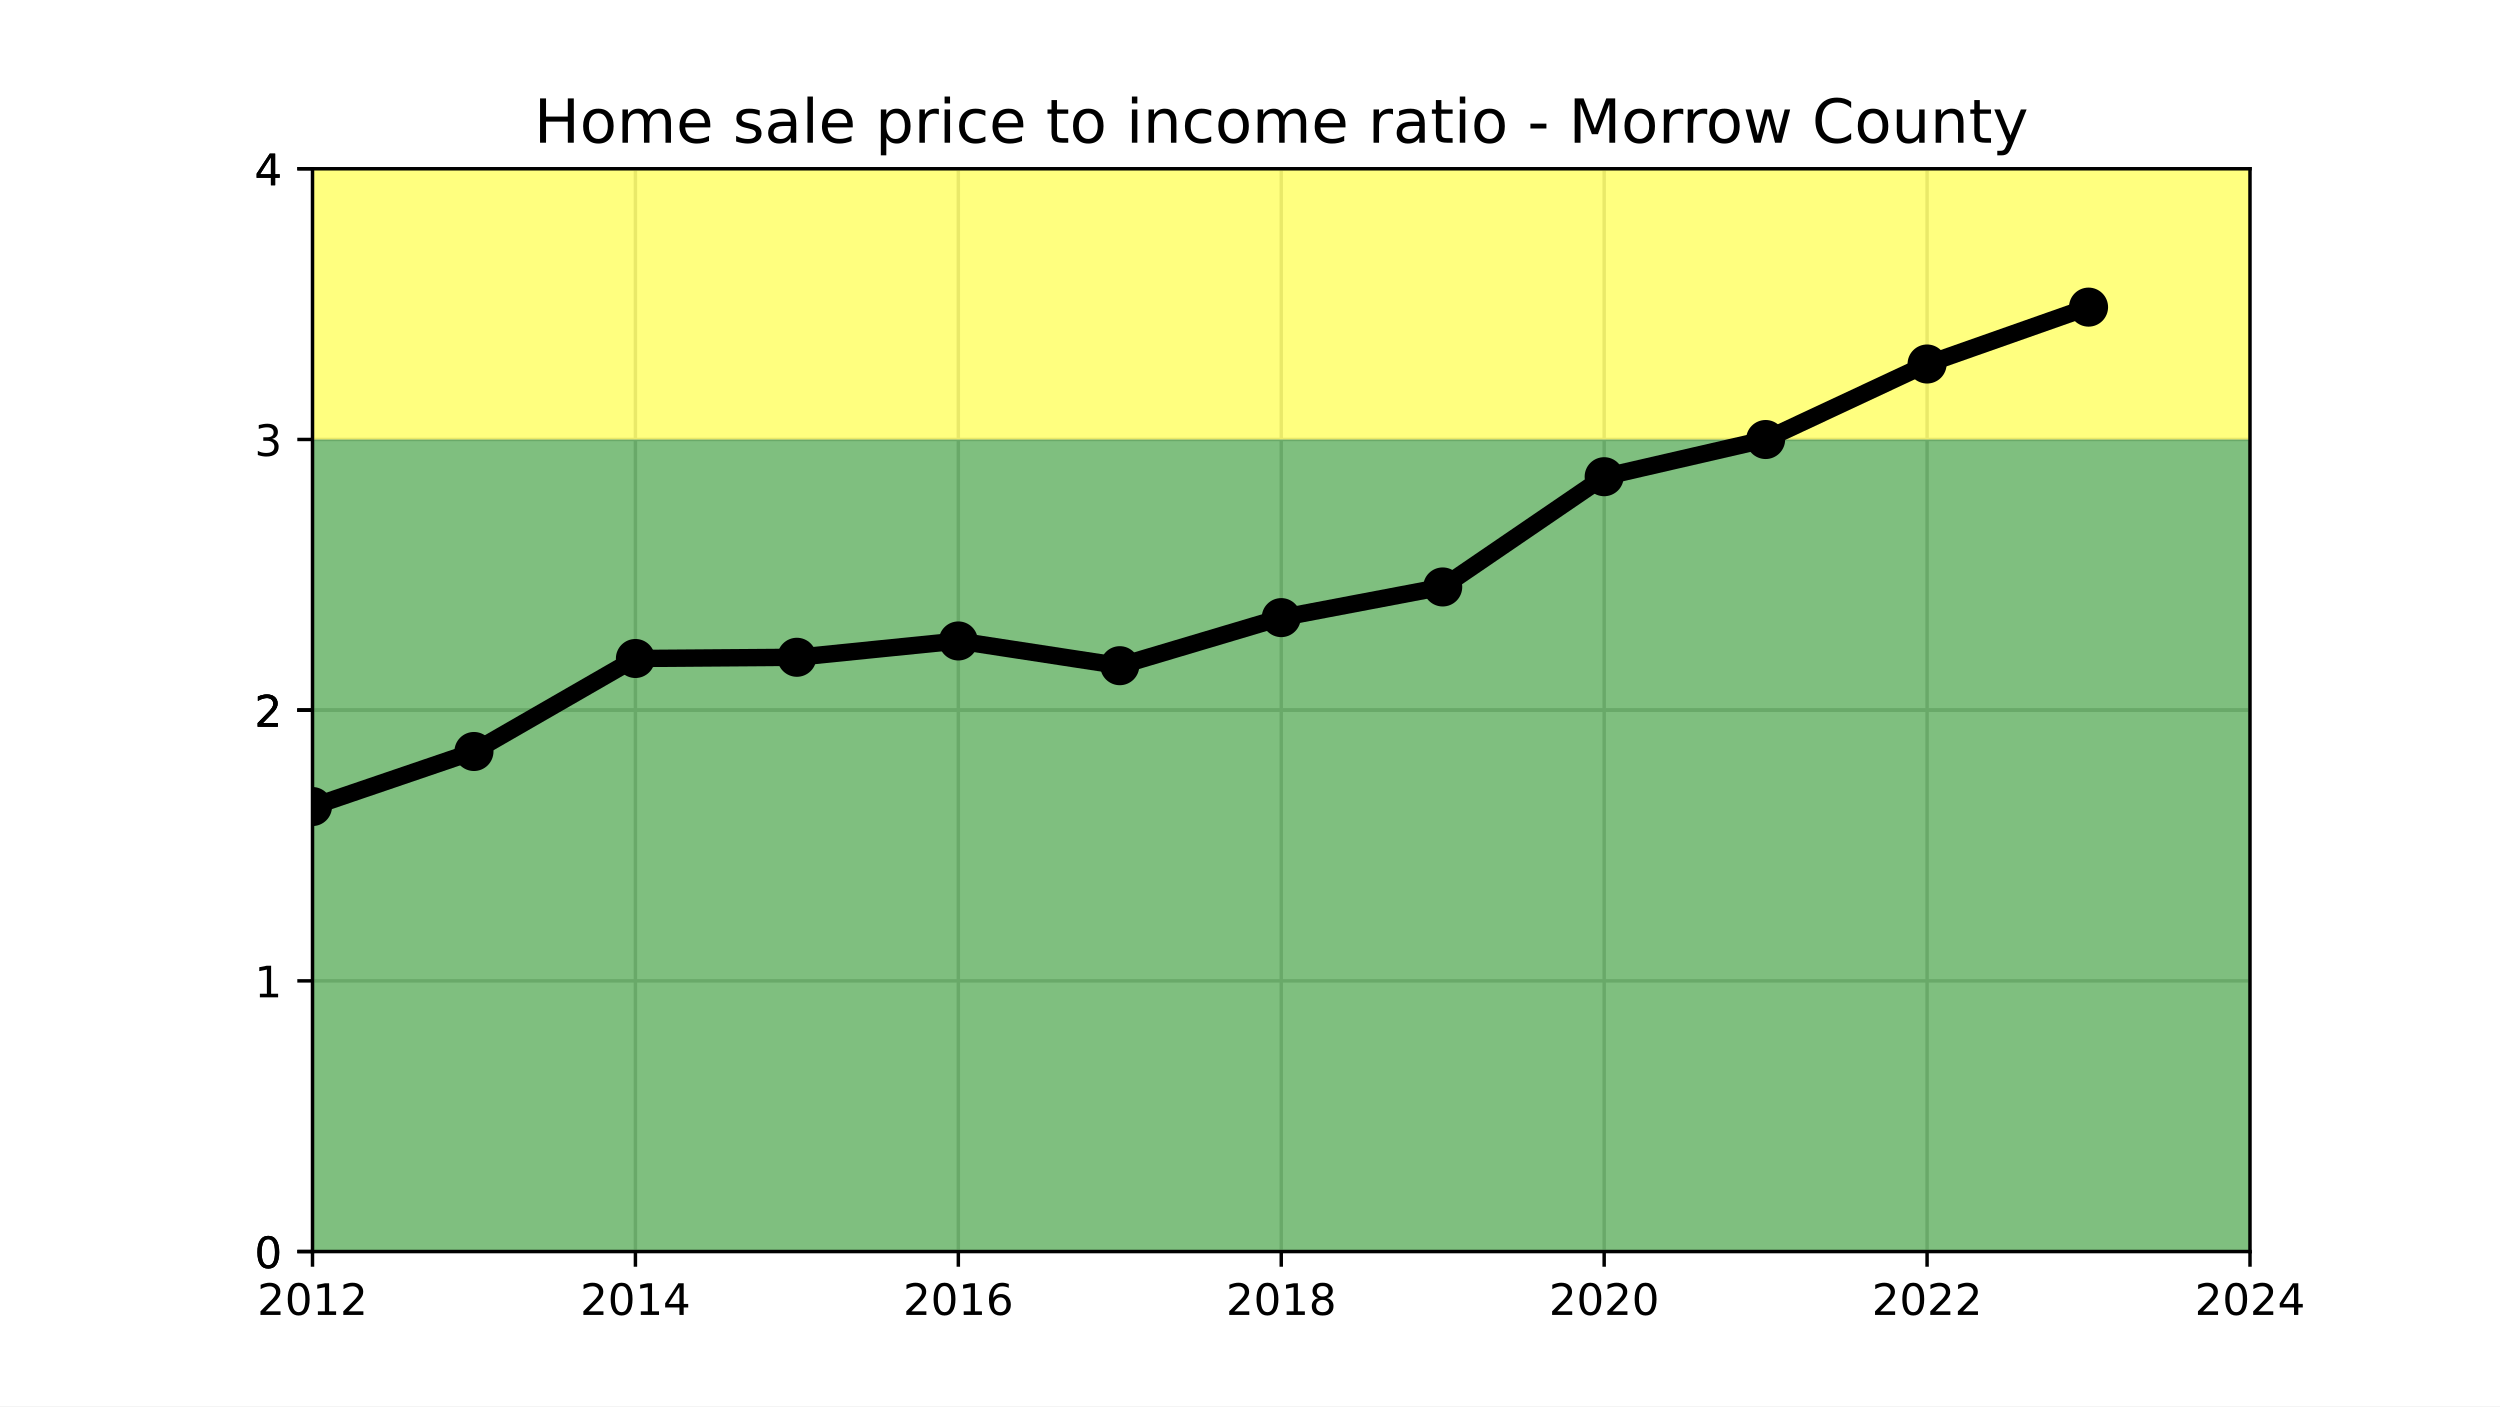
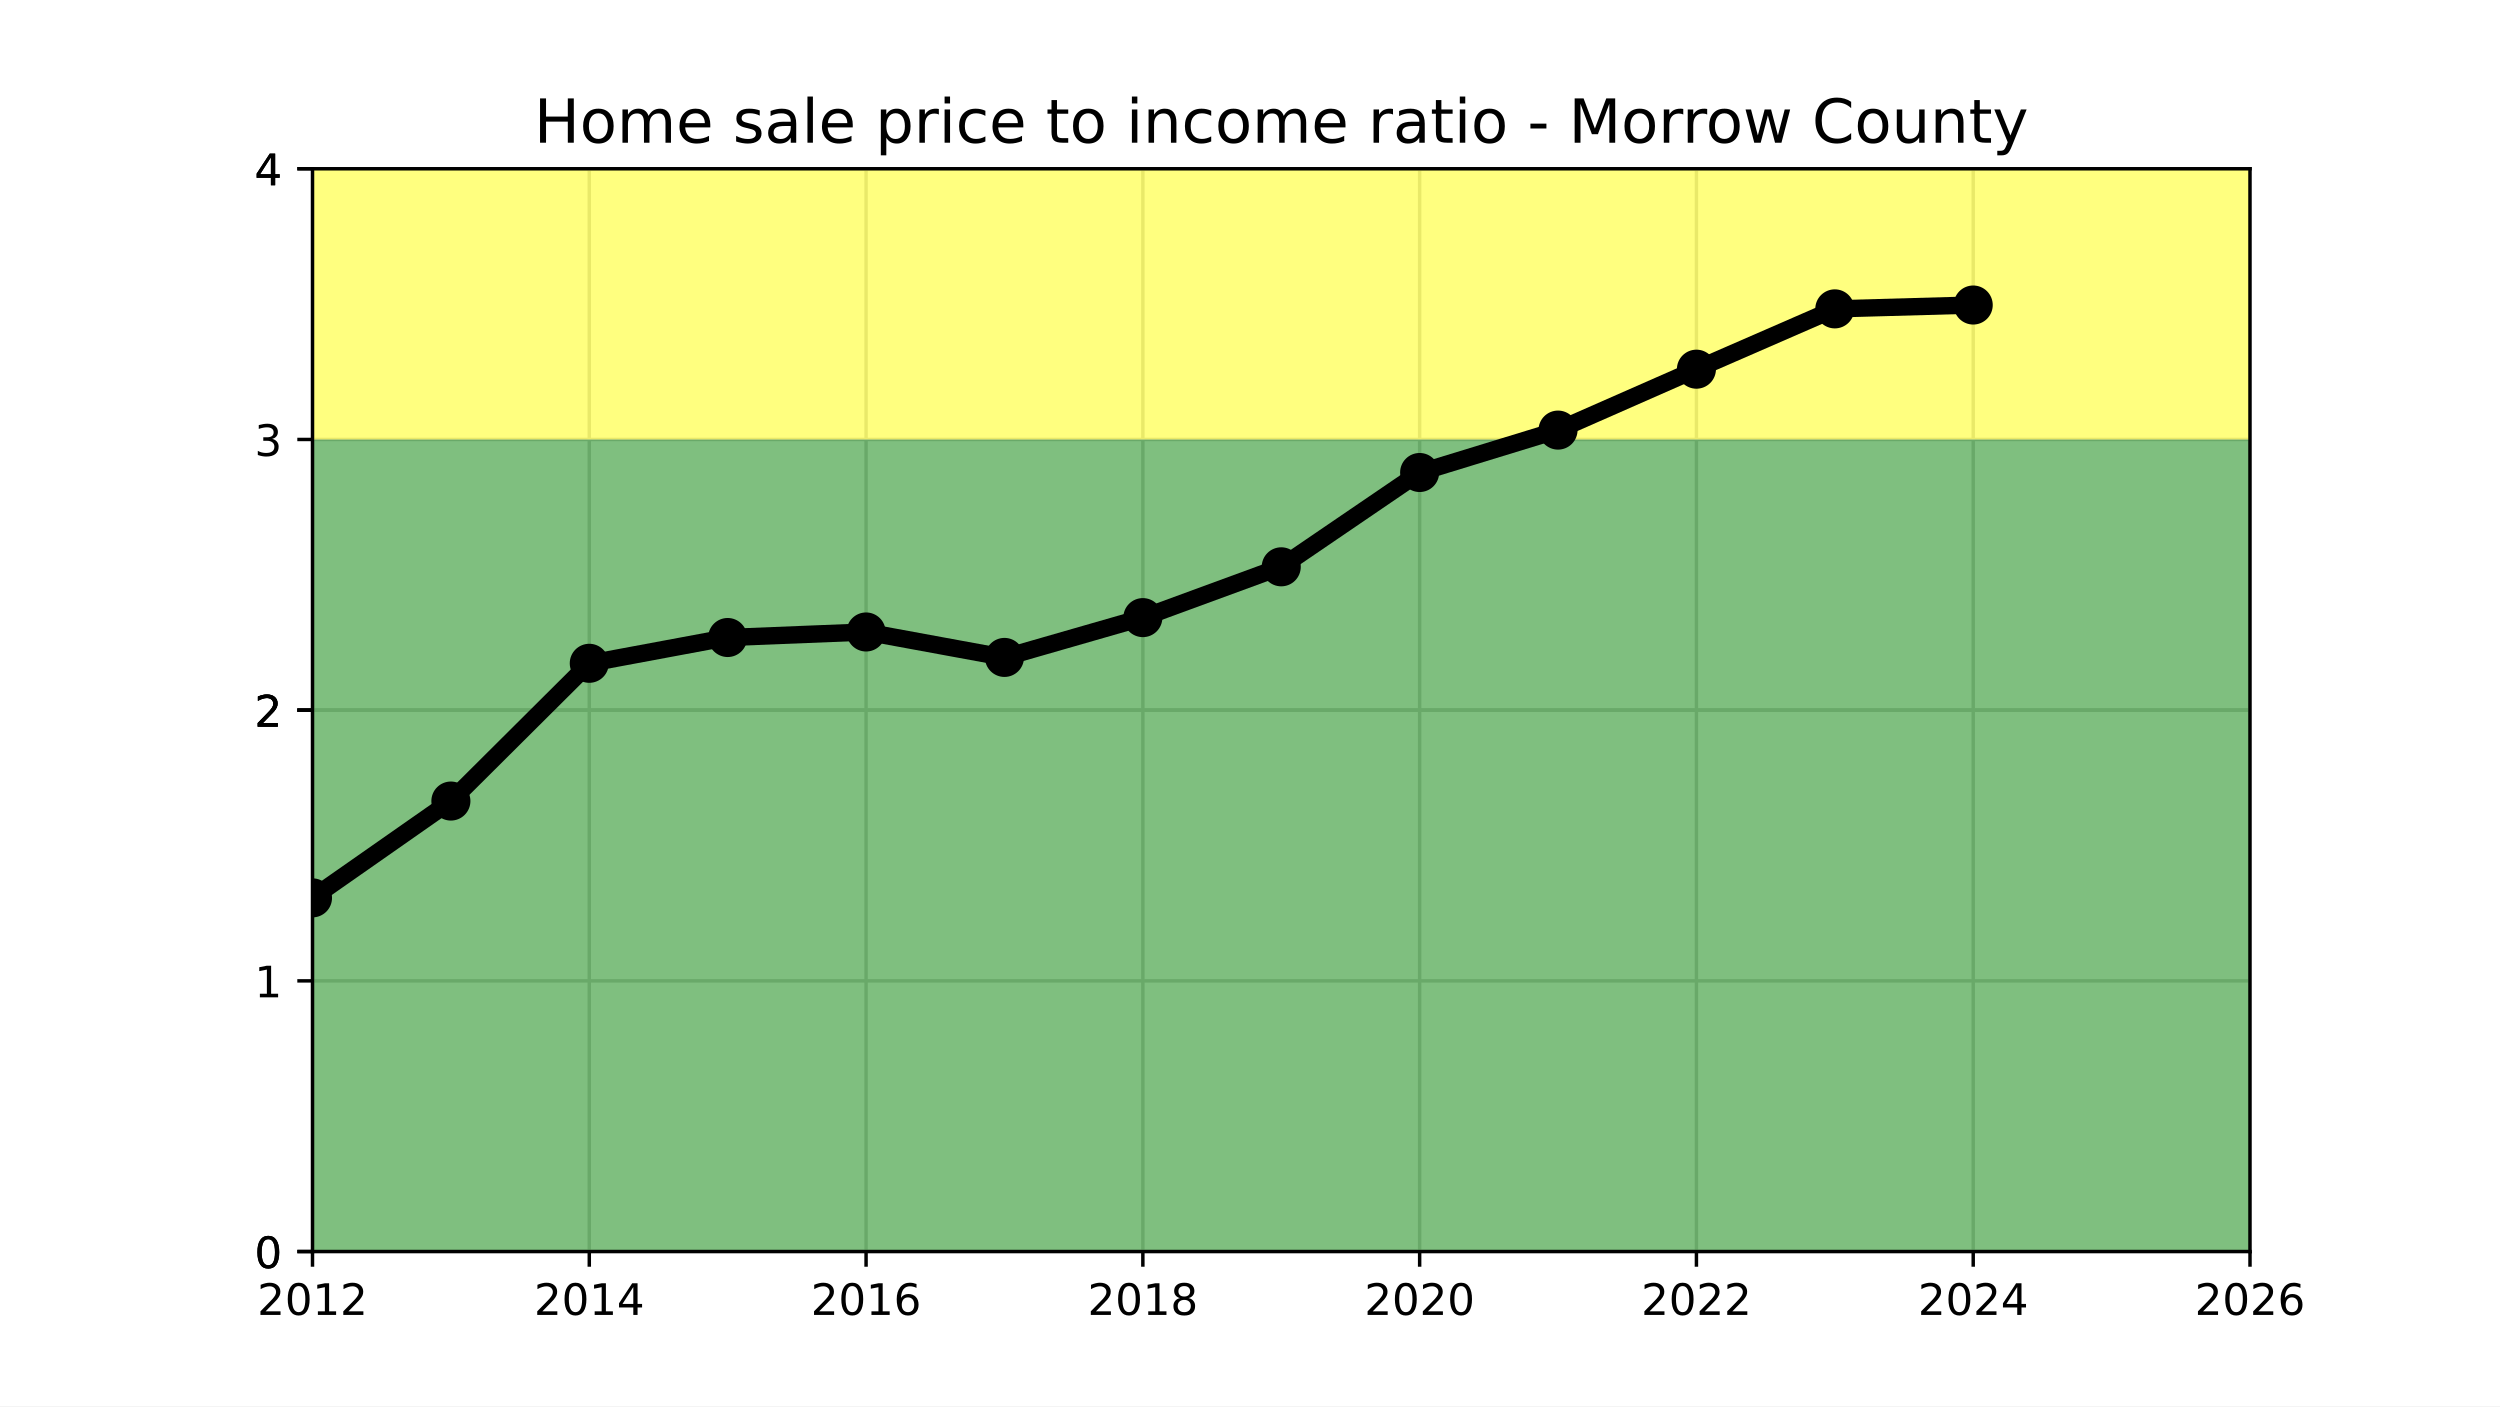
<svg xmlns="http://www.w3.org/2000/svg" xmlns:xlink="http://www.w3.org/1999/xlink" width="576pt" height="324pt" viewBox="0 0 576 324" version="1.1">
  <defs>
    <style type="text/css">*{stroke-linejoin: round; stroke-linecap: butt}</style>
  </defs>
  <g id="figure_1">
    <g id="patch_1">
      <path d="M 0 324  L 576 324  L 576 0  L 0 0  z " style="fill: #ffffff" />
    </g>
    <g id="axes_1">
      <g id="patch_2">
        <path d="M 72 288.36  L 518.4 288.36  L 518.4 38.88  L 72 38.88  z " style="fill: #ffffff" />
      </g>
      <g id="matplotlib.axis_1">
        <g id="xtick_1">
          <g id="line2d_1">
-             <path d="M 72 288.36  L 72 38.88  " clip-path="url(#p64c74c448a)" style="fill: none; stroke: #d3d3d3; stroke-width: 0.8; stroke-linecap: square" />
+             <path d="M 72 288.36  L 72 38.88  " clip-path="url(#p9c71d066c0)" style="fill: none; stroke: #d3d3d3; stroke-width: 0.8; stroke-linecap: square" />
          </g>
          <g id="line2d_2">
            <defs>
-               <path id="m4a37ab1727" d="M 0 0  L 0 3.5  " style="stroke: #000000; stroke-width: 0.8" />
+               <path id="m30956fd23c" d="M 0 0  L 0 3.5  " style="stroke: #000000; stroke-width: 0.8" />
            </defs>
            <g>
-               <use xlink:href="#m4a37ab1727" x="72" y="288.36" style="stroke: #000000; stroke-width: 0.8" />
+               <use xlink:href="#m30956fd23c" x="72" y="288.36" style="stroke: #000000; stroke-width: 0.8" />
            </g>
          </g>
          <g id="text_1">
            <g transform="translate(59.275 302.9584) scale(0.1 -0.1)">
              <defs>
                <path id="DejaVuSans-32" d="M 1228 531  L 3431 531  L 3431 0  L 469 0  L 469 531  Q 828 903 1448 1529  Q 2069 2156 2228 2338  Q 2531 2678 2651 2914  Q 2772 3150 2772 3378  Q 2772 3750 2511 3984  Q 2250 4219 1831 4219  Q 1534 4219 1204 4116  Q 875 4013 500 3803  L 500 4441  Q 881 4594 1212 4672  Q 1544 4750 1819 4750  Q 2544 4750 2975 4387  Q 3406 4025 3406 3419  Q 3406 3131 3298 2873  Q 3191 2616 2906 2266  Q 2828 2175 2409 1742  Q 1991 1309 1228 531  z " transform="scale(0.015625)" />
                <path id="DejaVuSans-30" d="M 2034 4250  Q 1547 4250 1301 3770  Q 1056 3291 1056 2328  Q 1056 1369 1301 889  Q 1547 409 2034 409  Q 2525 409 2770 889  Q 3016 1369 3016 2328  Q 3016 3291 2770 3770  Q 2525 4250 2034 4250  z M 2034 4750  Q 2819 4750 3233 4129  Q 3647 3509 3647 2328  Q 3647 1150 3233 529  Q 2819 -91 2034 -91  Q 1250 -91 836 529  Q 422 1150 422 2328  Q 422 3509 836 4129  Q 1250 4750 2034 4750  z " transform="scale(0.015625)" />
                <path id="DejaVuSans-31" d="M 794 531  L 1825 531  L 1825 4091  L 703 3866  L 703 4441  L 1819 4666  L 2450 4666  L 2450 531  L 3481 531  L 3481 0  L 794 0  L 794 531  z " transform="scale(0.015625)" />
              </defs>
              <use xlink:href="#DejaVuSans-32" />
-               <use xlink:href="#DejaVuSans-30" x="63.623" />
-               <use xlink:href="#DejaVuSans-31" x="127.246" />
-               <use xlink:href="#DejaVuSans-32" x="190.869" />
+               <use xlink:href="#DejaVuSans-30" transform="translate(63.62305 0)" />
+               <use xlink:href="#DejaVuSans-31" transform="translate(127.2461 0)" />
+               <use xlink:href="#DejaVuSans-32" transform="translate(190.8691 0)" />
            </g>
          </g>
        </g>
        <g id="xtick_2">
          <g id="line2d_3">
-             <path d="M 146.4 288.36  L 146.4 38.88  " clip-path="url(#p64c74c448a)" style="fill: none; stroke: #d3d3d3; stroke-width: 0.8; stroke-linecap: square" />
+             <path d="M 135.771 288.36  L 135.771 38.88  " clip-path="url(#p9c71d066c0)" style="fill: none; stroke: #d3d3d3; stroke-width: 0.8; stroke-linecap: square" />
          </g>
          <g id="line2d_4">
            <g>
-               <use xlink:href="#m4a37ab1727" x="146.4" y="288.36" style="stroke: #000000; stroke-width: 0.8" />
+               <use xlink:href="#m30956fd23c" x="135.771" y="288.36" style="stroke: #000000; stroke-width: 0.8" />
            </g>
          </g>
          <g id="text_2">
-             <g transform="translate(133.675 302.9584) scale(0.1 -0.1)">
+             <g transform="translate(123.0464 302.9584) scale(0.1 -0.1)">
              <defs>
                <path id="DejaVuSans-34" d="M 2419 4116  L 825 1625  L 2419 1625  L 2419 4116  z M 2253 4666  L 3047 4666  L 3047 1625  L 3713 1625  L 3713 1100  L 3047 1100  L 3047 0  L 2419 0  L 2419 1100  L 313 1100  L 313 1709  L 2253 4666  z " transform="scale(0.015625)" />
              </defs>
              <use xlink:href="#DejaVuSans-32" />
-               <use xlink:href="#DejaVuSans-30" x="63.623" />
-               <use xlink:href="#DejaVuSans-31" x="127.246" />
-               <use xlink:href="#DejaVuSans-34" x="190.869" />
+               <use xlink:href="#DejaVuSans-30" transform="translate(63.62305 0)" />
+               <use xlink:href="#DejaVuSans-31" transform="translate(127.2461 0)" />
+               <use xlink:href="#DejaVuSans-34" transform="translate(190.8691 0)" />
            </g>
          </g>
        </g>
        <g id="xtick_3">
          <g id="line2d_5">
-             <path d="M 220.8 288.36  L 220.8 38.88  " clip-path="url(#p64c74c448a)" style="fill: none; stroke: #d3d3d3; stroke-width: 0.8; stroke-linecap: square" />
+             <path d="M 199.543 288.36  L 199.543 38.88  " clip-path="url(#p9c71d066c0)" style="fill: none; stroke: #d3d3d3; stroke-width: 0.8; stroke-linecap: square" />
          </g>
          <g id="line2d_6">
            <g>
-               <use xlink:href="#m4a37ab1727" x="220.8" y="288.36" style="stroke: #000000; stroke-width: 0.8" />
+               <use xlink:href="#m30956fd23c" x="199.543" y="288.36" style="stroke: #000000; stroke-width: 0.8" />
            </g>
          </g>
          <g id="text_3">
-             <g transform="translate(208.075 302.9584) scale(0.1 -0.1)">
+             <g transform="translate(186.8179 302.9584) scale(0.1 -0.1)">
              <defs>
                <path id="DejaVuSans-36" d="M 2113 2584  Q 1688 2584 1439 2293  Q 1191 2003 1191 1497  Q 1191 994 1439 701  Q 1688 409 2113 409  Q 2538 409 2786 701  Q 3034 994 3034 1497  Q 3034 2003 2786 2293  Q 2538 2584 2113 2584  z M 3366 4563  L 3366 3988  Q 3128 4100 2886 4159  Q 2644 4219 2406 4219  Q 1781 4219 1451 3797  Q 1122 3375 1075 2522  Q 1259 2794 1537 2939  Q 1816 3084 2150 3084  Q 2853 3084 3261 2657  Q 3669 2231 3669 1497  Q 3669 778 3244 343  Q 2819 -91 2113 -91  Q 1303 -91 875 529  Q 447 1150 447 2328  Q 447 3434 972 4092  Q 1497 4750 2381 4750  Q 2619 4750 2861 4703  Q 3103 4656 3366 4563  z " transform="scale(0.015625)" />
              </defs>
              <use xlink:href="#DejaVuSans-32" />
-               <use xlink:href="#DejaVuSans-30" x="63.623" />
-               <use xlink:href="#DejaVuSans-31" x="127.246" />
-               <use xlink:href="#DejaVuSans-36" x="190.869" />
+               <use xlink:href="#DejaVuSans-30" transform="translate(63.62305 0)" />
+               <use xlink:href="#DejaVuSans-31" transform="translate(127.2461 0)" />
+               <use xlink:href="#DejaVuSans-36" transform="translate(190.8691 0)" />
            </g>
          </g>
        </g>
        <g id="xtick_4">
          <g id="line2d_7">
-             <path d="M 295.2 288.36  L 295.2 38.88  " clip-path="url(#p64c74c448a)" style="fill: none; stroke: #d3d3d3; stroke-width: 0.8; stroke-linecap: square" />
+             <path d="M 263.314 288.36  L 263.314 38.88  " clip-path="url(#p9c71d066c0)" style="fill: none; stroke: #d3d3d3; stroke-width: 0.8; stroke-linecap: square" />
          </g>
          <g id="line2d_8">
            <g>
-               <use xlink:href="#m4a37ab1727" x="295.2" y="288.36" style="stroke: #000000; stroke-width: 0.8" />
+               <use xlink:href="#m30956fd23c" x="263.314" y="288.36" style="stroke: #000000; stroke-width: 0.8" />
            </g>
          </g>
          <g id="text_4">
-             <g transform="translate(282.475 302.9584) scale(0.1 -0.1)">
+             <g transform="translate(250.5893 302.9584) scale(0.1 -0.1)">
              <defs>
                <path id="DejaVuSans-38" d="M 2034 2216  Q 1584 2216 1326 1975  Q 1069 1734 1069 1313  Q 1069 891 1326 650  Q 1584 409 2034 409  Q 2484 409 2743 651  Q 3003 894 3003 1313  Q 3003 1734 2745 1975  Q 2488 2216 2034 2216  z M 1403 2484  Q 997 2584 770 2862  Q 544 3141 544 3541  Q 544 4100 942 4425  Q 1341 4750 2034 4750  Q 2731 4750 3128 4425  Q 3525 4100 3525 3541  Q 3525 3141 3298 2862  Q 3072 2584 2669 2484  Q 3125 2378 3379 2068  Q 3634 1759 3634 1313  Q 3634 634 3220 271  Q 2806 -91 2034 -91  Q 1263 -91 848 271  Q 434 634 434 1313  Q 434 1759 690 2068  Q 947 2378 1403 2484  z M 1172 3481  Q 1172 3119 1398 2916  Q 1625 2713 2034 2713  Q 2441 2713 2670 2916  Q 2900 3119 2900 3481  Q 2900 3844 2670 4047  Q 2441 4250 2034 4250  Q 1625 4250 1398 4047  Q 1172 3844 1172 3481  z " transform="scale(0.015625)" />
              </defs>
              <use xlink:href="#DejaVuSans-32" />
-               <use xlink:href="#DejaVuSans-30" x="63.623" />
-               <use xlink:href="#DejaVuSans-31" x="127.246" />
-               <use xlink:href="#DejaVuSans-38" x="190.869" />
+               <use xlink:href="#DejaVuSans-30" transform="translate(63.62305 0)" />
+               <use xlink:href="#DejaVuSans-31" transform="translate(127.2461 0)" />
+               <use xlink:href="#DejaVuSans-38" transform="translate(190.8691 0)" />
            </g>
          </g>
        </g>
        <g id="xtick_5">
          <g id="line2d_9">
-             <path d="M 369.6 288.36  L 369.6 38.88  " clip-path="url(#p64c74c448a)" style="fill: none; stroke: #d3d3d3; stroke-width: 0.8; stroke-linecap: square" />
+             <path d="M 327.086 288.36  L 327.086 38.88  " clip-path="url(#p9c71d066c0)" style="fill: none; stroke: #d3d3d3; stroke-width: 0.8; stroke-linecap: square" />
          </g>
          <g id="line2d_10">
            <g>
-               <use xlink:href="#m4a37ab1727" x="369.6" y="288.36" style="stroke: #000000; stroke-width: 0.8" />
+               <use xlink:href="#m30956fd23c" x="327.086" y="288.36" style="stroke: #000000; stroke-width: 0.8" />
            </g>
          </g>
          <g id="text_5">
-             <g transform="translate(356.875 302.9584) scale(0.1 -0.1)">
-               <use xlink:href="#DejaVuSans-32" />
-               <use xlink:href="#DejaVuSans-30" x="63.623" />
-               <use xlink:href="#DejaVuSans-32" x="127.246" />
-               <use xlink:href="#DejaVuSans-30" x="190.869" />
+             <g transform="translate(314.3607 302.9584) scale(0.1 -0.1)">
+               <use xlink:href="#DejaVuSans-32" />
+               <use xlink:href="#DejaVuSans-30" transform="translate(63.62305 0)" />
+               <use xlink:href="#DejaVuSans-32" transform="translate(127.2461 0)" />
+               <use xlink:href="#DejaVuSans-30" transform="translate(190.8691 0)" />
            </g>
          </g>
        </g>
        <g id="xtick_6">
          <g id="line2d_11">
-             <path d="M 444 288.36  L 444 38.88  " clip-path="url(#p64c74c448a)" style="fill: none; stroke: #d3d3d3; stroke-width: 0.8; stroke-linecap: square" />
+             <path d="M 390.857 288.36  L 390.857 38.88  " clip-path="url(#p9c71d066c0)" style="fill: none; stroke: #d3d3d3; stroke-width: 0.8; stroke-linecap: square" />
          </g>
          <g id="line2d_12">
            <g>
-               <use xlink:href="#m4a37ab1727" x="444" y="288.36" style="stroke: #000000; stroke-width: 0.8" />
+               <use xlink:href="#m30956fd23c" x="390.857" y="288.36" style="stroke: #000000; stroke-width: 0.8" />
            </g>
          </g>
          <g id="text_6">
-             <g transform="translate(431.275 302.9584) scale(0.1 -0.1)">
-               <use xlink:href="#DejaVuSans-32" />
-               <use xlink:href="#DejaVuSans-30" x="63.623" />
-               <use xlink:href="#DejaVuSans-32" x="127.246" />
-               <use xlink:href="#DejaVuSans-32" x="190.869" />
+             <g transform="translate(378.1321 302.9584) scale(0.1 -0.1)">
+               <use xlink:href="#DejaVuSans-32" />
+               <use xlink:href="#DejaVuSans-30" transform="translate(63.62305 0)" />
+               <use xlink:href="#DejaVuSans-32" transform="translate(127.2461 0)" />
+               <use xlink:href="#DejaVuSans-32" transform="translate(190.8691 0)" />
            </g>
          </g>
        </g>
        <g id="xtick_7">
          <g id="line2d_13">
-             <path d="M 518.4 288.36  L 518.4 38.88  " clip-path="url(#p64c74c448a)" style="fill: none; stroke: #d3d3d3; stroke-width: 0.8; stroke-linecap: square" />
+             <path d="M 454.629 288.36  L 454.629 38.88  " clip-path="url(#p9c71d066c0)" style="fill: none; stroke: #d3d3d3; stroke-width: 0.8; stroke-linecap: square" />
          </g>
          <g id="line2d_14">
            <g>
-               <use xlink:href="#m4a37ab1727" x="518.4" y="288.36" style="stroke: #000000; stroke-width: 0.8" />
+               <use xlink:href="#m30956fd23c" x="454.629" y="288.36" style="stroke: #000000; stroke-width: 0.8" />
            </g>
          </g>
          <g id="text_7">
+             <g transform="translate(441.9036 302.9584) scale(0.1 -0.1)">
+               <use xlink:href="#DejaVuSans-32" />
+               <use xlink:href="#DejaVuSans-30" transform="translate(63.62305 0)" />
+               <use xlink:href="#DejaVuSans-32" transform="translate(127.2461 0)" />
+               <use xlink:href="#DejaVuSans-34" transform="translate(190.8691 0)" />
+             </g>
+           </g>
+         </g>
+         <g id="xtick_8">
+           <g id="line2d_15">
+             <path d="M 518.4 288.36  L 518.4 38.88  " clip-path="url(#p9c71d066c0)" style="fill: none; stroke: #d3d3d3; stroke-width: 0.8; stroke-linecap: square" />
+           </g>
+           <g id="line2d_16">
+             <g>
+               <use xlink:href="#m30956fd23c" x="518.4" y="288.36" style="stroke: #000000; stroke-width: 0.8" />
+             </g>
+           </g>
+           <g id="text_8">
            <g transform="translate(505.675 302.9584) scale(0.1 -0.1)">
              <use xlink:href="#DejaVuSans-32" />
-               <use xlink:href="#DejaVuSans-30" x="63.623" />
-               <use xlink:href="#DejaVuSans-32" x="127.246" />
-               <use xlink:href="#DejaVuSans-34" x="190.869" />
+               <use xlink:href="#DejaVuSans-30" transform="translate(63.62305 0)" />
+               <use xlink:href="#DejaVuSans-32" transform="translate(127.2461 0)" />
+               <use xlink:href="#DejaVuSans-36" transform="translate(190.8691 0)" />
            </g>
          </g>
        </g>
      </g>
      <g id="matplotlib.axis_2">
        <g id="ytick_1">
-           <g id="line2d_15">
-             <path d="M 72 288.36  L 518.4 288.36  " clip-path="url(#p64c74c448a)" style="fill: none; stroke: #d3d3d3; stroke-width: 0.8; stroke-linecap: square" />
-           </g>
-           <g id="line2d_16">
+           <g id="line2d_17">
+             <path d="M 72 288.36  L 518.4 288.36  " clip-path="url(#p9c71d066c0)" style="fill: none; stroke: #d3d3d3; stroke-width: 0.8; stroke-linecap: square" />
+           </g>
+           <g id="line2d_18">
            <defs>
-               <path id="m2f81e696f7" d="M 0 0  L -3.5 0  " style="stroke: #000000; stroke-width: 0.8" />
+               <path id="mfe10c73b22" d="M 0 0  L -3.5 0  " style="stroke: #000000; stroke-width: 0.8" />
            </defs>
            <g>
-               <use xlink:href="#m2f81e696f7" x="72" y="288.36" style="stroke: #000000; stroke-width: 0.8" />
-             </g>
-           </g>
-           <g id="text_8">
-             <g transform="translate(58.6375 292.1592) scale(0.1 -0.1)">
-               <use xlink:href="#DejaVuSans-30" />
-             </g>
-           </g>
-         </g>
-         <g id="ytick_2">
-           <g id="line2d_17">
-             <path d="M 72 288.36  L 518.4 288.36  " clip-path="url(#p64c74c448a)" style="fill: none; stroke: #d3d3d3; stroke-width: 0.8; stroke-linecap: square" />
-           </g>
-           <g id="line2d_18">
-             <g>
-               <use xlink:href="#m2f81e696f7" x="72" y="288.36" style="stroke: #000000; stroke-width: 0.8" />
+               <use xlink:href="#mfe10c73b22" x="72" y="288.36" style="stroke: #000000; stroke-width: 0.8" />
            </g>
          </g>
          <g id="text_9">
            <g transform="translate(58.6375 292.1592) scale(0.1 -0.1)">
              <use xlink:href="#DejaVuSans-30" />
            </g>
          </g>
        </g>
+         <g id="ytick_2">
+           <g id="line2d_19">
+             <path d="M 72 288.36  L 518.4 288.36  " clip-path="url(#p9c71d066c0)" style="fill: none; stroke: #d3d3d3; stroke-width: 0.8; stroke-linecap: square" />
+           </g>
+           <g id="line2d_20">
+             <g>
+               <use xlink:href="#mfe10c73b22" x="72" y="288.36" style="stroke: #000000; stroke-width: 0.8" />
+             </g>
+           </g>
+           <g id="text_10">
+             <g transform="translate(58.6375 292.1592) scale(0.1 -0.1)">
+               <use xlink:href="#DejaVuSans-30" />
+             </g>
+           </g>
+         </g>
        <g id="ytick_3">
-           <g id="line2d_19">
-             <path d="M 72 225.99  L 518.4 225.99  " clip-path="url(#p64c74c448a)" style="fill: none; stroke: #d3d3d3; stroke-width: 0.8; stroke-linecap: square" />
-           </g>
-           <g id="line2d_20">
-             <g>
-               <use xlink:href="#m2f81e696f7" x="72" y="225.99" style="stroke: #000000; stroke-width: 0.8" />
-             </g>
-           </g>
-           <g id="text_10">
+           <g id="line2d_21">
+             <path d="M 72 225.99  L 518.4 225.99  " clip-path="url(#p9c71d066c0)" style="fill: none; stroke: #d3d3d3; stroke-width: 0.8; stroke-linecap: square" />
+           </g>
+           <g id="line2d_22">
+             <g>
+               <use xlink:href="#mfe10c73b22" x="72" y="225.99" style="stroke: #000000; stroke-width: 0.8" />
+             </g>
+           </g>
+           <g id="text_11">
            <g transform="translate(58.6375 229.7892) scale(0.1 -0.1)">
              <use xlink:href="#DejaVuSans-31" />
            </g>
          </g>
        </g>
        <g id="ytick_4">
-           <g id="line2d_21">
-             <path d="M 72 163.62  L 518.4 163.62  " clip-path="url(#p64c74c448a)" style="fill: none; stroke: #d3d3d3; stroke-width: 0.8; stroke-linecap: square" />
-           </g>
-           <g id="line2d_22">
-             <g>
-               <use xlink:href="#m2f81e696f7" x="72" y="163.62" style="stroke: #000000; stroke-width: 0.8" />
-             </g>
-           </g>
-           <g id="text_11">
-             <g transform="translate(58.6375 167.4192) scale(0.1 -0.1)">
-               <use xlink:href="#DejaVuSans-32" />
-             </g>
-           </g>
-         </g>
-         <g id="ytick_5">
          <g id="line2d_23">
-             <path d="M 72 163.62  L 518.4 163.62  " clip-path="url(#p64c74c448a)" style="fill: none; stroke: #d3d3d3; stroke-width: 0.8; stroke-linecap: square" />
+             <path d="M 72 163.62  L 518.4 163.62  " clip-path="url(#p9c71d066c0)" style="fill: none; stroke: #d3d3d3; stroke-width: 0.8; stroke-linecap: square" />
          </g>
          <g id="line2d_24">
            <g>
-               <use xlink:href="#m2f81e696f7" x="72" y="163.62" style="stroke: #000000; stroke-width: 0.8" />
+               <use xlink:href="#mfe10c73b22" x="72" y="163.62" style="stroke: #000000; stroke-width: 0.8" />
            </g>
          </g>
          <g id="text_12">
            <g transform="translate(58.6375 167.4192) scale(0.1 -0.1)">
              <use xlink:href="#DejaVuSans-32" />
            </g>
          </g>
        </g>
-         <g id="ytick_6">
+         <g id="ytick_5">
          <g id="line2d_25">
-             <path d="M 72 163.62  L 518.4 163.62  " clip-path="url(#p64c74c448a)" style="fill: none; stroke: #d3d3d3; stroke-width: 0.8; stroke-linecap: square" />
+             <path d="M 72 163.62  L 518.4 163.62  " clip-path="url(#p9c71d066c0)" style="fill: none; stroke: #d3d3d3; stroke-width: 0.8; stroke-linecap: square" />
          </g>
          <g id="line2d_26">
            <g>
-               <use xlink:href="#m2f81e696f7" x="72" y="163.62" style="stroke: #000000; stroke-width: 0.8" />
+               <use xlink:href="#mfe10c73b22" x="72" y="163.62" style="stroke: #000000; stroke-width: 0.8" />
            </g>
          </g>
          <g id="text_13">
            <g transform="translate(58.6375 167.4192) scale(0.1 -0.1)">
              <use xlink:href="#DejaVuSans-32" />
            </g>
          </g>
        </g>
+         <g id="ytick_6">
+           <g id="line2d_27">
+             <path d="M 72 163.62  L 518.4 163.62  " clip-path="url(#p9c71d066c0)" style="fill: none; stroke: #d3d3d3; stroke-width: 0.8; stroke-linecap: square" />
+           </g>
+           <g id="line2d_28">
+             <g>
+               <use xlink:href="#mfe10c73b22" x="72" y="163.62" style="stroke: #000000; stroke-width: 0.8" />
+             </g>
+           </g>
+           <g id="text_14">
+             <g transform="translate(58.6375 167.4192) scale(0.1 -0.1)">
+               <use xlink:href="#DejaVuSans-32" />
+             </g>
+           </g>
+         </g>
        <g id="ytick_7">
-           <g id="line2d_27">
-             <path d="M 72 101.25  L 518.4 101.25  " clip-path="url(#p64c74c448a)" style="fill: none; stroke: #d3d3d3; stroke-width: 0.8; stroke-linecap: square" />
-           </g>
-           <g id="line2d_28">
-             <g>
-               <use xlink:href="#m2f81e696f7" x="72" y="101.25" style="stroke: #000000; stroke-width: 0.8" />
-             </g>
-           </g>
-           <g id="text_14">
+           <g id="line2d_29">
+             <path d="M 72 101.25  L 518.4 101.25  " clip-path="url(#p9c71d066c0)" style="fill: none; stroke: #d3d3d3; stroke-width: 0.8; stroke-linecap: square" />
+           </g>
+           <g id="line2d_30">
+             <g>
+               <use xlink:href="#mfe10c73b22" x="72" y="101.25" style="stroke: #000000; stroke-width: 0.8" />
+             </g>
+           </g>
+           <g id="text_15">
            <g transform="translate(58.6375 105.0492) scale(0.1 -0.1)">
              <defs>
                <path id="DejaVuSans-33" d="M 2597 2516  Q 3050 2419 3304 2112  Q 3559 1806 3559 1356  Q 3559 666 3084 287  Q 2609 -91 1734 -91  Q 1441 -91 1130 -33  Q 819 25 488 141  L 488 750  Q 750 597 1062 519  Q 1375 441 1716 441  Q 2309 441 2620 675  Q 2931 909 2931 1356  Q 2931 1769 2642 2001  Q 2353 2234 1838 2234  L 1294 2234  L 1294 2753  L 1863 2753  Q 2328 2753 2575 2939  Q 2822 3125 2822 3475  Q 2822 3834 2567 4026  Q 2313 4219 1838 4219  Q 1578 4219 1281 4162  Q 984 4106 628 3988  L 628 4550  Q 988 4650 1302 4700  Q 1616 4750 1894 4750  Q 2613 4750 3031 4423  Q 3450 4097 3450 3541  Q 3450 3153 3228 2886  Q 3006 2619 2597 2516  z " transform="scale(0.015625)" />
              </defs>
              <use xlink:href="#DejaVuSans-33" />
            </g>
          </g>
        </g>
        <g id="ytick_8">
-           <g id="line2d_29">
-             <path d="M 72 38.88  L 518.4 38.88  " clip-path="url(#p64c74c448a)" style="fill: none; stroke: #d3d3d3; stroke-width: 0.8; stroke-linecap: square" />
-           </g>
-           <g id="line2d_30">
-             <g>
-               <use xlink:href="#m2f81e696f7" x="72" y="38.88" style="stroke: #000000; stroke-width: 0.8" />
-             </g>
-           </g>
-           <g id="text_15">
-             <g transform="translate(58.6375 42.67922) scale(0.1 -0.1)">
-               <use xlink:href="#DejaVuSans-34" />
-             </g>
-           </g>
-         </g>
-         <g id="ytick_9">
          <g id="line2d_31">
-             <path d="M 72 38.88  L 518.4 38.88  " clip-path="url(#p64c74c448a)" style="fill: none; stroke: #d3d3d3; stroke-width: 0.8; stroke-linecap: square" />
+             <path d="M 72 38.88  L 518.4 38.88  " clip-path="url(#p9c71d066c0)" style="fill: none; stroke: #d3d3d3; stroke-width: 0.8; stroke-linecap: square" />
          </g>
          <g id="line2d_32">
            <g>
-               <use xlink:href="#m2f81e696f7" x="72" y="38.88" style="stroke: #000000; stroke-width: 0.8" />
+               <use xlink:href="#mfe10c73b22" x="72" y="38.88" style="stroke: #000000; stroke-width: 0.8" />
            </g>
          </g>
          <g id="text_16">
            <g transform="translate(58.6375 42.67922) scale(0.1 -0.1)">
              <use xlink:href="#DejaVuSans-34" />
            </g>
          </g>
        </g>
-       </g>
-       <g id="PolyCollection_1">
-         <path d="M 72 101.25  L 72 288.36  L 109.2 288.36  L 146.4 288.36  L 183.6 288.36  L 220.8 288.36  L 258 288.36  L 295.2 288.36  L 332.4 288.36  L 369.6 288.36  L 406.8 288.36  L 444 288.36  L 481.2 288.36  L 518.4 288.36  L 518.4 101.25  L 518.4 101.25  L 481.2 101.25  L 444 101.25  L 406.8 101.25  L 369.6 101.25  L 332.4 101.25  L 295.2 101.25  L 258 101.25  L 220.8 101.25  L 183.6 101.25  L 146.4 101.25  L 109.2 101.25  L 72 101.25  z " clip-path="url(#p64c74c448a)" style="fill: #008000; fill-opacity: 0.5" />
-       </g>
-       <g id="PolyCollection_2">
-         <path d="M 72 38.88  L 72 101.25  L 109.2 101.25  L 146.4 101.25  L 183.6 101.25  L 220.8 101.25  L 258 101.25  L 295.2 101.25  L 332.4 101.25  L 369.6 101.25  L 406.8 101.25  L 444 101.25  L 481.2 101.25  L 518.4 101.25  L 518.4 38.88  L 518.4 38.88  L 481.2 38.88  L 444 38.88  L 406.8 38.88  L 369.6 38.88  L 332.4 38.88  L 295.2 38.88  L 258 38.88  L 220.8 38.88  L 183.6 38.88  L 146.4 38.88  L 109.2 38.88  L 72 38.88  z " clip-path="url(#p64c74c448a)" style="fill: #ffff00; fill-opacity: 0.5" />
-       </g>
-       <g id="line2d_33">
-         <path d="M 72 185.828  L 109.2 173.144  L 146.4 151.717  L 183.6 151.438  L 220.8 147.677  L 258 153.377  L 295.2 142.299  L 332.4 135.235  L 369.6 109.834  L 406.8 101.265  L 444 83.868  L 481.2 70.762  " clip-path="url(#p64c74c448a)" style="fill: none; stroke: #000000; stroke-width: 4; stroke-linecap: square" />
+         <g id="ytick_9">
+           <g id="line2d_33">
+             <path d="M 72 38.88  L 518.4 38.88  " clip-path="url(#p9c71d066c0)" style="fill: none; stroke: #d3d3d3; stroke-width: 0.8; stroke-linecap: square" />
+           </g>
+           <g id="line2d_34">
+             <g>
+               <use xlink:href="#mfe10c73b22" x="72" y="38.88" style="stroke: #000000; stroke-width: 0.8" />
+             </g>
+           </g>
+           <g id="text_17">
+             <g transform="translate(58.6375 42.67922) scale(0.1 -0.1)">
+               <use xlink:href="#DejaVuSans-34" />
+             </g>
+           </g>
+         </g>
+       </g>
+       <g id="FillBetweenPolyCollection_1">
+         <path d="M 72 101.25  L 72 288.36  L 103.886 288.36  L 135.771 288.36  L 167.657 288.36  L 199.543 288.36  L 231.429 288.36  L 263.314 288.36  L 295.2 288.36  L 327.086 288.36  L 358.971 288.36  L 390.857 288.36  L 422.743 288.36  L 454.629 288.36  L 486.514 288.36  L 518.4 288.36  L 518.4 101.25  L 518.4 101.25  L 486.514 101.25  L 454.629 101.25  L 422.743 101.25  L 390.857 101.25  L 358.971 101.25  L 327.086 101.25  L 295.2 101.25  L 263.314 101.25  L 231.429 101.25  L 199.543 101.25  L 167.657 101.25  L 135.771 101.25  L 103.886 101.25  L 72 101.25  z " clip-path="url(#p9c71d066c0)" style="fill: #008000; fill-opacity: 0.5" />
+       </g>
+       <g id="FillBetweenPolyCollection_2">
+         <path d="M 72 38.88  L 72 101.25  L 103.886 101.25  L 135.771 101.25  L 167.657 101.25  L 199.543 101.25  L 231.429 101.25  L 263.314 101.25  L 295.2 101.25  L 327.086 101.25  L 358.971 101.25  L 390.857 101.25  L 422.743 101.25  L 454.629 101.25  L 486.514 101.25  L 518.4 101.25  L 518.4 38.88  L 518.4 38.88  L 486.514 38.88  L 454.629 38.88  L 422.743 38.88  L 390.857 38.88  L 358.971 38.88  L 327.086 38.88  L 295.2 38.88  L 263.314 38.88  L 231.429 38.88  L 199.543 38.88  L 167.657 38.88  L 135.771 38.88  L 103.886 38.88  L 72 38.88  z " clip-path="url(#p9c71d066c0)" style="fill: #ffff00; fill-opacity: 0.5" />
+       </g>
+       <g id="line2d_35">
+         <path d="M 72 206.869  L 103.886 184.562  L 135.771 152.824  L 167.657 146.883  L 199.543 145.608  L 231.429 151.47  L 263.314 142.299  L 295.2 130.595  L 327.086 108.865  L 358.971 99.094  L 390.857 85.061  L 422.743 71.165  L 454.629 70.278  " clip-path="url(#p9c71d066c0)" style="fill: none; stroke: #000000; stroke-width: 4; stroke-linecap: square" />
        <defs>
-           <path id="mb3f3c7e109" d="M 0 4  C 1.061 4 2.078 3.579 2.828 2.828  C 3.579 2.078 4 1.061 4 0  C 4 -1.061 3.579 -2.078 2.828 -2.828  C 2.078 -3.579 1.061 -4 0 -4  C -1.061 -4 -2.078 -3.579 -2.828 -2.828  C -3.579 -2.078 -4 -1.061 -4 0  C -4 1.061 -3.579 2.078 -2.828 2.828  C -2.078 3.579 -1.061 4 0 4  z " style="stroke: #000000" />
+           <path id="me0804400c5" d="M 0 4  C 1.061 4 2.078 3.579 2.828 2.828  C 3.579 2.078 4 1.061 4 0  C 4 -1.061 3.579 -2.078 2.828 -2.828  C 2.078 -3.579 1.061 -4 0 -4  C -1.061 -4 -2.078 -3.579 -2.828 -2.828  C -3.579 -2.078 -4 -1.061 -4 0  C -4 1.061 -3.579 2.078 -2.828 2.828  C -2.078 3.579 -1.061 4 0 4  z " style="stroke: #000000" />
        </defs>
-         <g clip-path="url(#p64c74c448a)">
-           <use xlink:href="#mb3f3c7e109" x="72" y="185.828" style="stroke: #000000" />
-           <use xlink:href="#mb3f3c7e109" x="109.2" y="173.144" style="stroke: #000000" />
-           <use xlink:href="#mb3f3c7e109" x="146.4" y="151.717" style="stroke: #000000" />
-           <use xlink:href="#mb3f3c7e109" x="183.6" y="151.438" style="stroke: #000000" />
-           <use xlink:href="#mb3f3c7e109" x="220.8" y="147.677" style="stroke: #000000" />
-           <use xlink:href="#mb3f3c7e109" x="258" y="153.377" style="stroke: #000000" />
-           <use xlink:href="#mb3f3c7e109" x="295.2" y="142.299" style="stroke: #000000" />
-           <use xlink:href="#mb3f3c7e109" x="332.4" y="135.235" style="stroke: #000000" />
-           <use xlink:href="#mb3f3c7e109" x="369.6" y="109.834" style="stroke: #000000" />
-           <use xlink:href="#mb3f3c7e109" x="406.8" y="101.265" style="stroke: #000000" />
-           <use xlink:href="#mb3f3c7e109" x="444" y="83.868" style="stroke: #000000" />
-           <use xlink:href="#mb3f3c7e109" x="481.2" y="70.762" style="stroke: #000000" />
+         <g clip-path="url(#p9c71d066c0)">
+           <use xlink:href="#me0804400c5" x="72" y="206.869" style="stroke: #000000" />
+           <use xlink:href="#me0804400c5" x="103.886" y="184.562" style="stroke: #000000" />
+           <use xlink:href="#me0804400c5" x="135.771" y="152.824" style="stroke: #000000" />
+           <use xlink:href="#me0804400c5" x="167.657" y="146.883" style="stroke: #000000" />
+           <use xlink:href="#me0804400c5" x="199.543" y="145.608" style="stroke: #000000" />
+           <use xlink:href="#me0804400c5" x="231.429" y="151.47" style="stroke: #000000" />
+           <use xlink:href="#me0804400c5" x="263.314" y="142.299" style="stroke: #000000" />
+           <use xlink:href="#me0804400c5" x="295.2" y="130.595" style="stroke: #000000" />
+           <use xlink:href="#me0804400c5" x="327.086" y="108.865" style="stroke: #000000" />
+           <use xlink:href="#me0804400c5" x="358.971" y="99.094" style="stroke: #000000" />
+           <use xlink:href="#me0804400c5" x="390.857" y="85.061" style="stroke: #000000" />
+           <use xlink:href="#me0804400c5" x="422.743" y="71.165" style="stroke: #000000" />
+           <use xlink:href="#me0804400c5" x="454.629" y="70.278" style="stroke: #000000" />
        </g>
      </g>
      <g id="patch_3">
        <path d="M 72 288.36  L 72 38.88  " style="fill: none; stroke: #000000; stroke-width: 0.8; stroke-linejoin: miter; stroke-linecap: square" />
      </g>
      <g id="patch_4">
        <path d="M 518.4 288.36  L 518.4 38.88  " style="fill: none; stroke: #000000; stroke-width: 0.8; stroke-linejoin: miter; stroke-linecap: square" />
      </g>
      <g id="patch_5">
        <path d="M 72 288.36  L 518.4 288.36  " style="fill: none; stroke: #000000; stroke-width: 0.8; stroke-linejoin: miter; stroke-linecap: square" />
      </g>
      <g id="patch_6">
        <path d="M 72 38.88  L 518.4 38.88  " style="fill: none; stroke: #000000; stroke-width: 0.8; stroke-linejoin: miter; stroke-linecap: square" />
      </g>
-       <g id="text_17">
+       <g id="text_18">
        <g transform="translate(123.0514 32.88) scale(0.14 -0.14)">
          <defs>
            <path id="DejaVuSans-48" d="M 628 4666  L 1259 4666  L 1259 2753  L 3553 2753  L 3553 4666  L 4184 4666  L 4184 0  L 3553 0  L 3553 2222  L 1259 2222  L 1259 0  L 628 0  L 628 4666  z " transform="scale(0.015625)" />
            <path id="DejaVuSans-6f" d="M 1959 3097  Q 1497 3097 1228 2736  Q 959 2375 959 1747  Q 959 1119 1226 758  Q 1494 397 1959 397  Q 2419 397 2687 759  Q 2956 1122 2956 1747  Q 2956 2369 2687 2733  Q 2419 3097 1959 3097  z M 1959 3584  Q 2709 3584 3137 3096  Q 3566 2609 3566 1747  Q 3566 888 3137 398  Q 2709 -91 1959 -91  Q 1206 -91 779 398  Q 353 888 353 1747  Q 353 2609 779 3096  Q 1206 3584 1959 3584  z " transform="scale(0.015625)" />
            <path id="DejaVuSans-6d" d="M 3328 2828  Q 3544 3216 3844 3400  Q 4144 3584 4550 3584  Q 5097 3584 5394 3201  Q 5691 2819 5691 2113  L 5691 0  L 5113 0  L 5113 2094  Q 5113 2597 4934 2840  Q 4756 3084 4391 3084  Q 3944 3084 3684 2787  Q 3425 2491 3425 1978  L 3425 0  L 2847 0  L 2847 2094  Q 2847 2600 2669 2842  Q 2491 3084 2119 3084  Q 1678 3084 1418 2786  Q 1159 2488 1159 1978  L 1159 0  L 581 0  L 581 3500  L 1159 3500  L 1159 2956  Q 1356 3278 1631 3431  Q 1906 3584 2284 3584  Q 2666 3584 2933 3390  Q 3200 3197 3328 2828  z " transform="scale(0.015625)" />
            <path id="DejaVuSans-65" d="M 3597 1894  L 3597 1613  L 953 1613  Q 991 1019 1311 708  Q 1631 397 2203 397  Q 2534 397 2845 478  Q 3156 559 3463 722  L 3463 178  Q 3153 47 2828 -22  Q 2503 -91 2169 -91  Q 1331 -91 842 396  Q 353 884 353 1716  Q 353 2575 817 3079  Q 1281 3584 2069 3584  Q 2775 3584 3186 3129  Q 3597 2675 3597 1894  z M 3022 2063  Q 3016 2534 2758 2815  Q 2500 3097 2075 3097  Q 1594 3097 1305 2825  Q 1016 2553 972 2059  L 3022 2063  z " transform="scale(0.015625)" />
            <path id="DejaVuSans-20" transform="scale(0.015625)" />
            <path id="DejaVuSans-73" d="M 2834 3397  L 2834 2853  Q 2591 2978 2328 3040  Q 2066 3103 1784 3103  Q 1356 3103 1142 2972  Q 928 2841 928 2578  Q 928 2378 1081 2264  Q 1234 2150 1697 2047  L 1894 2003  Q 2506 1872 2764 1633  Q 3022 1394 3022 966  Q 3022 478 2636 193  Q 2250 -91 1575 -91  Q 1294 -91 989 -36  Q 684 19 347 128  L 347 722  Q 666 556 975 473  Q 1284 391 1588 391  Q 1994 391 2212 530  Q 2431 669 2431 922  Q 2431 1156 2273 1281  Q 2116 1406 1581 1522  L 1381 1569  Q 847 1681 609 1914  Q 372 2147 372 2553  Q 372 3047 722 3315  Q 1072 3584 1716 3584  Q 2034 3584 2315 3537  Q 2597 3491 2834 3397  z " transform="scale(0.015625)" />
            <path id="DejaVuSans-61" d="M 2194 1759  Q 1497 1759 1228 1600  Q 959 1441 959 1056  Q 959 750 1161 570  Q 1363 391 1709 391  Q 2188 391 2477 730  Q 2766 1069 2766 1631  L 2766 1759  L 2194 1759  z M 3341 1997  L 3341 0  L 2766 0  L 2766 531  Q 2569 213 2275 61  Q 1981 -91 1556 -91  Q 1019 -91 701 211  Q 384 513 384 1019  Q 384 1609 779 1909  Q 1175 2209 1959 2209  L 2766 2209  L 2766 2266  Q 2766 2663 2505 2880  Q 2244 3097 1772 3097  Q 1472 3097 1187 3025  Q 903 2953 641 2809  L 641 3341  Q 956 3463 1253 3523  Q 1550 3584 1831 3584  Q 2591 3584 2966 3190  Q 3341 2797 3341 1997  z " transform="scale(0.015625)" />
            <path id="DejaVuSans-6c" d="M 603 4863  L 1178 4863  L 1178 0  L 603 0  L 603 4863  z " transform="scale(0.015625)" />
            <path id="DejaVuSans-70" d="M 1159 525  L 1159 -1331  L 581 -1331  L 581 3500  L 1159 3500  L 1159 2969  Q 1341 3281 1617 3432  Q 1894 3584 2278 3584  Q 2916 3584 3314 3078  Q 3713 2572 3713 1747  Q 3713 922 3314 415  Q 2916 -91 2278 -91  Q 1894 -91 1617 61  Q 1341 213 1159 525  z M 3116 1747  Q 3116 2381 2855 2742  Q 2594 3103 2138 3103  Q 1681 3103 1420 2742  Q 1159 2381 1159 1747  Q 1159 1113 1420 752  Q 1681 391 2138 391  Q 2594 391 2855 752  Q 3116 1113 3116 1747  z " transform="scale(0.015625)" />
            <path id="DejaVuSans-72" d="M 2631 2963  Q 2534 3019 2420 3045  Q 2306 3072 2169 3072  Q 1681 3072 1420 2755  Q 1159 2438 1159 1844  L 1159 0  L 581 0  L 581 3500  L 1159 3500  L 1159 2956  Q 1341 3275 1631 3429  Q 1922 3584 2338 3584  Q 2397 3584 2469 3576  Q 2541 3569 2628 3553  L 2631 2963  z " transform="scale(0.015625)" />
            <path id="DejaVuSans-69" d="M 603 3500  L 1178 3500  L 1178 0  L 603 0  L 603 3500  z M 603 4863  L 1178 4863  L 1178 4134  L 603 4134  L 603 4863  z " transform="scale(0.015625)" />
            <path id="DejaVuSans-63" d="M 3122 3366  L 3122 2828  Q 2878 2963 2633 3030  Q 2388 3097 2138 3097  Q 1578 3097 1268 2742  Q 959 2388 959 1747  Q 959 1106 1268 751  Q 1578 397 2138 397  Q 2388 397 2633 464  Q 2878 531 3122 666  L 3122 134  Q 2881 22 2623 -34  Q 2366 -91 2075 -91  Q 1284 -91 818 406  Q 353 903 353 1747  Q 353 2603 823 3093  Q 1294 3584 2113 3584  Q 2378 3584 2631 3529  Q 2884 3475 3122 3366  z " transform="scale(0.015625)" />
            <path id="DejaVuSans-74" d="M 1172 4494  L 1172 3500  L 2356 3500  L 2356 3053  L 1172 3053  L 1172 1153  Q 1172 725 1289 603  Q 1406 481 1766 481  L 2356 481  L 2356 0  L 1766 0  Q 1100 0 847 248  Q 594 497 594 1153  L 594 3053  L 172 3053  L 172 3500  L 594 3500  L 594 4494  L 1172 4494  z " transform="scale(0.015625)" />
            <path id="DejaVuSans-6e" d="M 3513 2113  L 3513 0  L 2938 0  L 2938 2094  Q 2938 2591 2744 2837  Q 2550 3084 2163 3084  Q 1697 3084 1428 2787  Q 1159 2491 1159 1978  L 1159 0  L 581 0  L 581 3500  L 1159 3500  L 1159 2956  Q 1366 3272 1645 3428  Q 1925 3584 2291 3584  Q 2894 3584 3203 3211  Q 3513 2838 3513 2113  z " transform="scale(0.015625)" />
            <path id="DejaVuSans-2d" d="M 313 2009  L 1997 2009  L 1997 1497  L 313 1497  L 313 2009  z " transform="scale(0.015625)" />
            <path id="DejaVuSans-4d" d="M 628 4666  L 1569 4666  L 2759 1491  L 3956 4666  L 4897 4666  L 4897 0  L 4281 0  L 4281 4097  L 3078 897  L 2444 897  L 1241 4097  L 1241 0  L 628 0  L 628 4666  z " transform="scale(0.015625)" />
            <path id="DejaVuSans-77" d="M 269 3500  L 844 3500  L 1563 769  L 2278 3500  L 2956 3500  L 3675 769  L 4391 3500  L 4966 3500  L 4050 0  L 3372 0  L 2619 2869  L 1863 0  L 1184 0  L 269 3500  z " transform="scale(0.015625)" />
            <path id="DejaVuSans-43" d="M 4122 4306  L 4122 3641  Q 3803 3938 3442 4084  Q 3081 4231 2675 4231  Q 1875 4231 1450 3742  Q 1025 3253 1025 2328  Q 1025 1406 1450 917  Q 1875 428 2675 428  Q 3081 428 3442 575  Q 3803 722 4122 1019  L 4122 359  Q 3791 134 3420 21  Q 3050 -91 2638 -91  Q 1578 -91 968 557  Q 359 1206 359 2328  Q 359 3453 968 4101  Q 1578 4750 2638 4750  Q 3056 4750 3426 4639  Q 3797 4528 4122 4306  z " transform="scale(0.015625)" />
            <path id="DejaVuSans-75" d="M 544 1381  L 544 3500  L 1119 3500  L 1119 1403  Q 1119 906 1312 657  Q 1506 409 1894 409  Q 2359 409 2629 706  Q 2900 1003 2900 1516  L 2900 3500  L 3475 3500  L 3475 0  L 2900 0  L 2900 538  Q 2691 219 2414 64  Q 2138 -91 1772 -91  Q 1169 -91 856 284  Q 544 659 544 1381  z M 1991 3584  L 1991 3584  z " transform="scale(0.015625)" />
            <path id="DejaVuSans-79" d="M 2059 -325  Q 1816 -950 1584 -1140  Q 1353 -1331 966 -1331  L 506 -1331  L 506 -850  L 844 -850  Q 1081 -850 1212 -737  Q 1344 -625 1503 -206  L 1606 56  L 191 3500  L 800 3500  L 1894 763  L 2988 3500  L 3597 3500  L 2059 -325  z " transform="scale(0.015625)" />
          </defs>
          <use xlink:href="#DejaVuSans-48" />
-           <use xlink:href="#DejaVuSans-6f" x="75.195" />
-           <use xlink:href="#DejaVuSans-6d" x="136.377" />
-           <use xlink:href="#DejaVuSans-65" x="233.789" />
-           <use xlink:href="#DejaVuSans-20" x="295.312" />
-           <use xlink:href="#DejaVuSans-73" x="327.1" />
-           <use xlink:href="#DejaVuSans-61" x="379.199" />
-           <use xlink:href="#DejaVuSans-6c" x="440.479" />
-           <use xlink:href="#DejaVuSans-65" x="468.262" />
-           <use xlink:href="#DejaVuSans-20" x="529.785" />
-           <use xlink:href="#DejaVuSans-70" x="561.572" />
-           <use xlink:href="#DejaVuSans-72" x="625.049" />
-           <use xlink:href="#DejaVuSans-69" x="666.162" />
-           <use xlink:href="#DejaVuSans-63" x="693.945" />
-           <use xlink:href="#DejaVuSans-65" x="748.926" />
-           <use xlink:href="#DejaVuSans-20" x="810.449" />
-           <use xlink:href="#DejaVuSans-74" x="842.236" />
-           <use xlink:href="#DejaVuSans-6f" x="881.445" />
-           <use xlink:href="#DejaVuSans-20" x="942.627" />
-           <use xlink:href="#DejaVuSans-69" x="974.414" />
-           <use xlink:href="#DejaVuSans-6e" x="1002.197" />
-           <use xlink:href="#DejaVuSans-63" x="1065.576" />
-           <use xlink:href="#DejaVuSans-6f" x="1120.557" />
-           <use xlink:href="#DejaVuSans-6d" x="1181.738" />
-           <use xlink:href="#DejaVuSans-65" x="1279.15" />
-           <use xlink:href="#DejaVuSans-20" x="1340.674" />
-           <use xlink:href="#DejaVuSans-72" x="1372.461" />
-           <use xlink:href="#DejaVuSans-61" x="1413.574" />
-           <use xlink:href="#DejaVuSans-74" x="1474.854" />
-           <use xlink:href="#DejaVuSans-69" x="1514.062" />
-           <use xlink:href="#DejaVuSans-6f" x="1541.846" />
-           <use xlink:href="#DejaVuSans-20" x="1603.027" />
-           <use xlink:href="#DejaVuSans-2d" x="1634.814" />
-           <use xlink:href="#DejaVuSans-20" x="1670.898" />
-           <use xlink:href="#DejaVuSans-4d" x="1702.686" />
-           <use xlink:href="#DejaVuSans-6f" x="1788.965" />
-           <use xlink:href="#DejaVuSans-72" x="1850.146" />
-           <use xlink:href="#DejaVuSans-72" x="1889.51" />
-           <use xlink:href="#DejaVuSans-6f" x="1928.373" />
-           <use xlink:href="#DejaVuSans-77" x="1989.555" />
-           <use xlink:href="#DejaVuSans-20" x="2071.342" />
-           <use xlink:href="#DejaVuSans-43" x="2103.129" />
-           <use xlink:href="#DejaVuSans-6f" x="2172.953" />
-           <use xlink:href="#DejaVuSans-75" x="2234.135" />
-           <use xlink:href="#DejaVuSans-6e" x="2297.514" />
-           <use xlink:href="#DejaVuSans-74" x="2360.893" />
-           <use xlink:href="#DejaVuSans-79" x="2400.102" />
+           <use xlink:href="#DejaVuSans-6f" transform="translate(75.19531 0)" />
+           <use xlink:href="#DejaVuSans-6d" transform="translate(136.377 0)" />
+           <use xlink:href="#DejaVuSans-65" transform="translate(233.7891 0)" />
+           <use xlink:href="#DejaVuSans-20" transform="translate(295.3125 0)" />
+           <use xlink:href="#DejaVuSans-73" transform="translate(327.0996 0)" />
+           <use xlink:href="#DejaVuSans-61" transform="translate(379.1992 0)" />
+           <use xlink:href="#DejaVuSans-6c" transform="translate(440.4785 0)" />
+           <use xlink:href="#DejaVuSans-65" transform="translate(468.2617 0)" />
+           <use xlink:href="#DejaVuSans-20" transform="translate(529.7852 0)" />
+           <use xlink:href="#DejaVuSans-70" transform="translate(561.5723 0)" />
+           <use xlink:href="#DejaVuSans-72" transform="translate(625.0488 0)" />
+           <use xlink:href="#DejaVuSans-69" transform="translate(666.1621 0)" />
+           <use xlink:href="#DejaVuSans-63" transform="translate(693.9453 0)" />
+           <use xlink:href="#DejaVuSans-65" transform="translate(748.9258 0)" />
+           <use xlink:href="#DejaVuSans-20" transform="translate(810.4492 0)" />
+           <use xlink:href="#DejaVuSans-74" transform="translate(842.2363 0)" />
+           <use xlink:href="#DejaVuSans-6f" transform="translate(881.4453 0)" />
+           <use xlink:href="#DejaVuSans-20" transform="translate(942.627 0)" />
+           <use xlink:href="#DejaVuSans-69" transform="translate(974.4141 0)" />
+           <use xlink:href="#DejaVuSans-6e" transform="translate(1002.197 0)" />
+           <use xlink:href="#DejaVuSans-63" transform="translate(1065.576 0)" />
+           <use xlink:href="#DejaVuSans-6f" transform="translate(1120.557 0)" />
+           <use xlink:href="#DejaVuSans-6d" transform="translate(1181.738 0)" />
+           <use xlink:href="#DejaVuSans-65" transform="translate(1279.15 0)" />
+           <use xlink:href="#DejaVuSans-20" transform="translate(1340.674 0)" />
+           <use xlink:href="#DejaVuSans-72" transform="translate(1372.461 0)" />
+           <use xlink:href="#DejaVuSans-61" transform="translate(1413.574 0)" />
+           <use xlink:href="#DejaVuSans-74" transform="translate(1474.854 0)" />
+           <use xlink:href="#DejaVuSans-69" transform="translate(1514.062 0)" />
+           <use xlink:href="#DejaVuSans-6f" transform="translate(1541.846 0)" />
+           <use xlink:href="#DejaVuSans-20" transform="translate(1603.027 0)" />
+           <use xlink:href="#DejaVuSans-2d" transform="translate(1634.814 0)" />
+           <use xlink:href="#DejaVuSans-20" transform="translate(1670.898 0)" />
+           <use xlink:href="#DejaVuSans-4d" transform="translate(1702.686 0)" />
+           <use xlink:href="#DejaVuSans-6f" transform="translate(1788.965 0)" />
+           <use xlink:href="#DejaVuSans-72" transform="translate(1850.146 0)" />
+           <use xlink:href="#DejaVuSans-72" transform="translate(1889.51 0)" />
+           <use xlink:href="#DejaVuSans-6f" transform="translate(1928.373 0)" />
+           <use xlink:href="#DejaVuSans-77" transform="translate(1989.555 0)" />
+           <use xlink:href="#DejaVuSans-20" transform="translate(2071.342 0)" />
+           <use xlink:href="#DejaVuSans-43" transform="translate(2103.129 0)" />
+           <use xlink:href="#DejaVuSans-6f" transform="translate(2172.953 0)" />
+           <use xlink:href="#DejaVuSans-75" transform="translate(2234.135 0)" />
+           <use xlink:href="#DejaVuSans-6e" transform="translate(2297.514 0)" />
+           <use xlink:href="#DejaVuSans-74" transform="translate(2360.893 0)" />
+           <use xlink:href="#DejaVuSans-79" transform="translate(2400.102 0)" />
        </g>
      </g>
    </g>
  </g>
  <defs>
-     <clipPath id="p64c74c448a">
+     <clipPath id="p9c71d066c0">
      <rect x="72" y="38.88" width="446.4" height="249.48" />
    </clipPath>
  </defs>
</svg>
